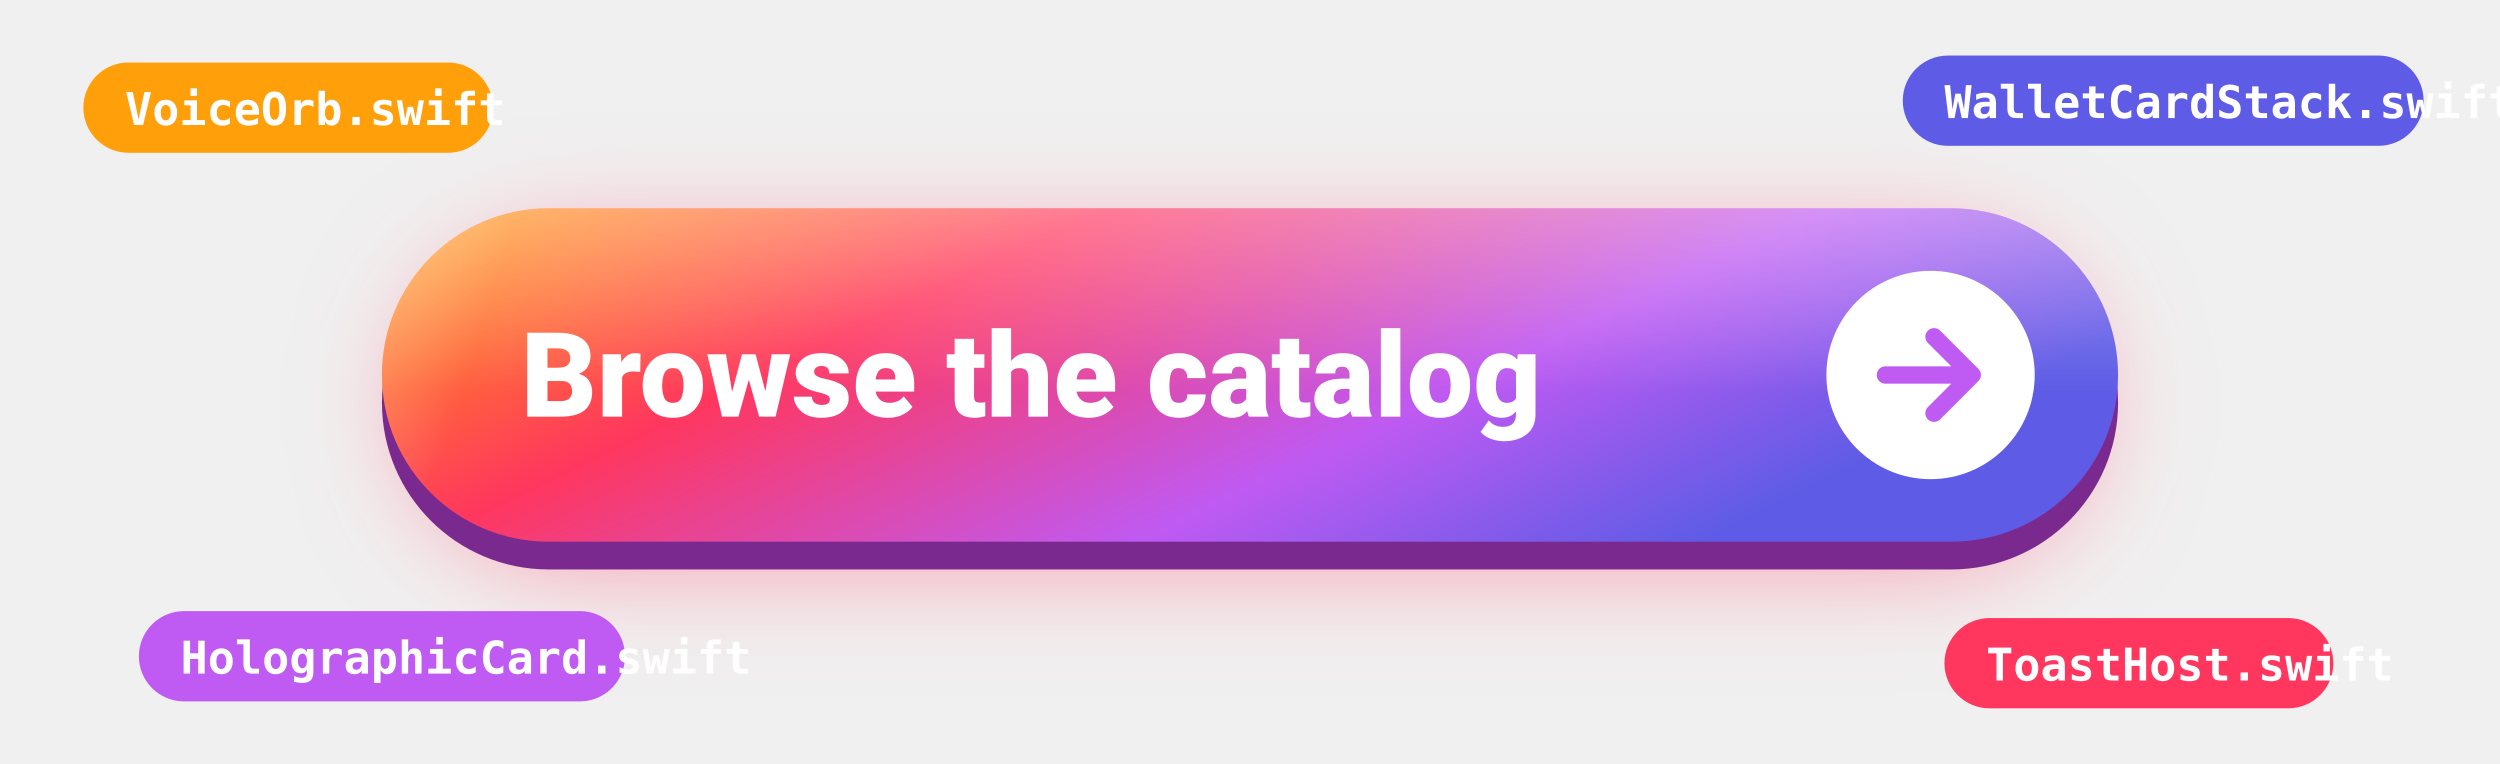
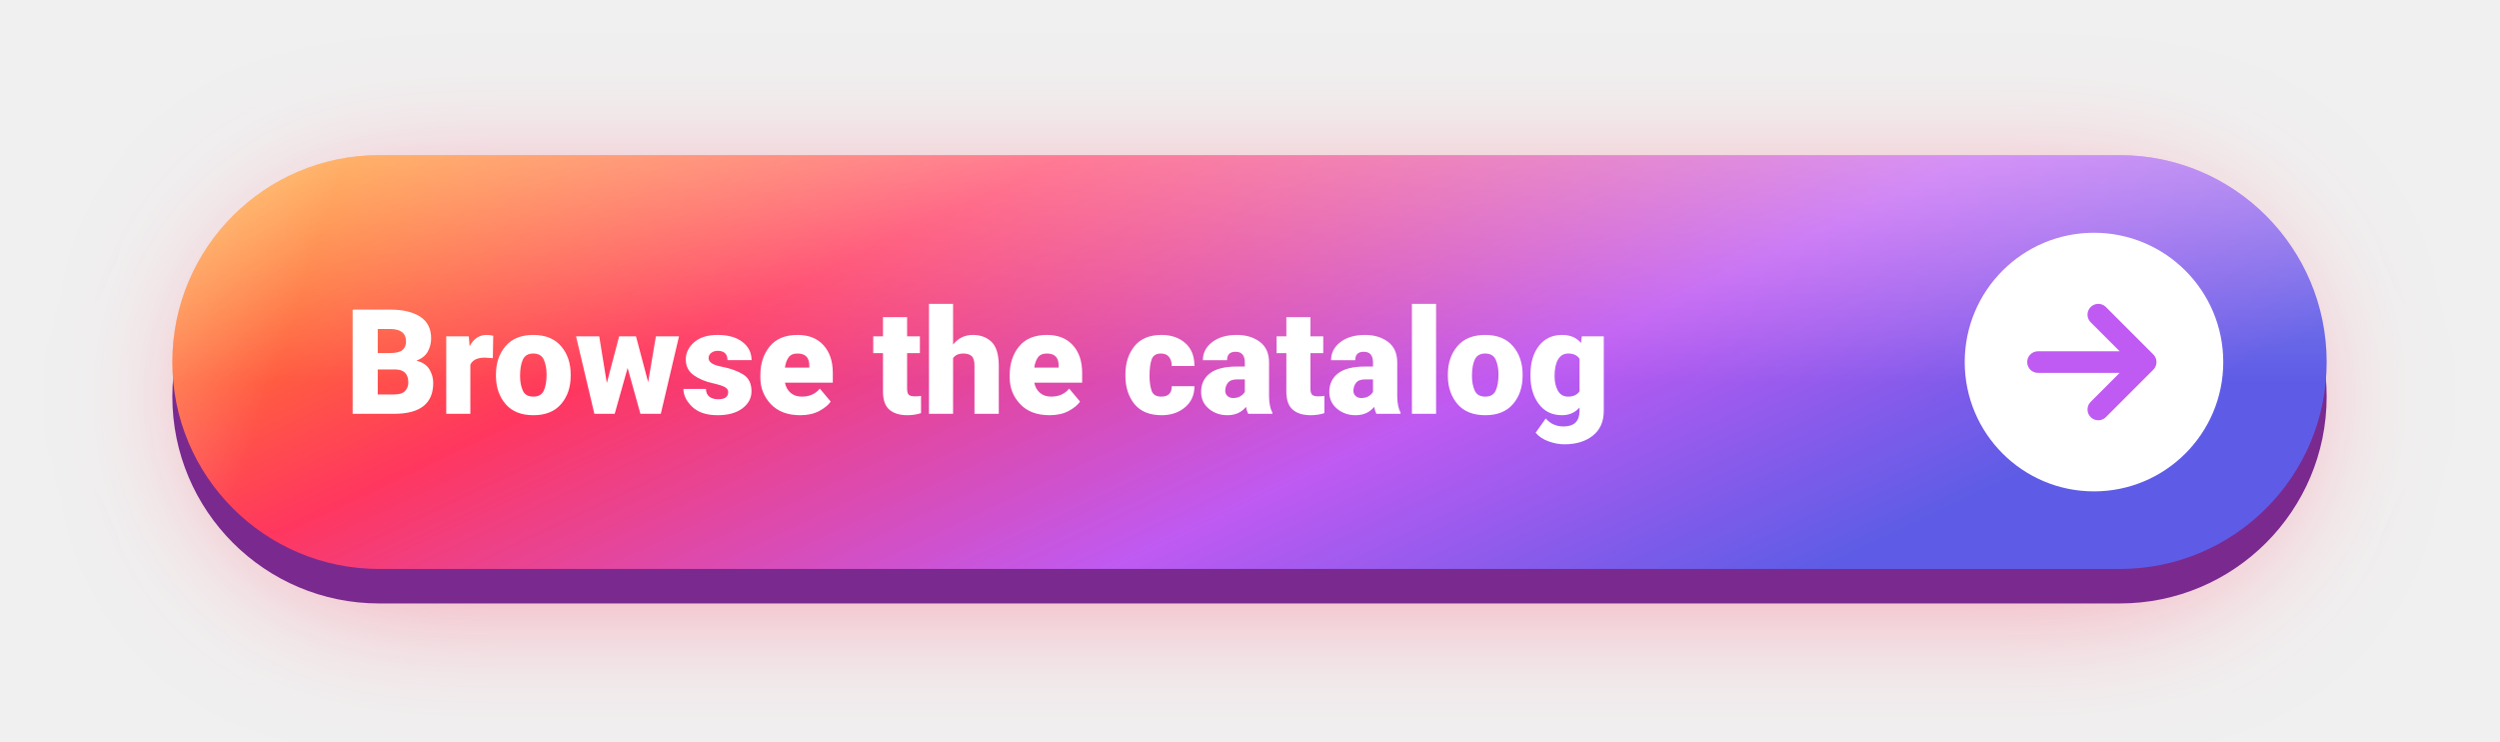
- <svg xmlns="http://www.w3.org/2000/svg" viewBox="0 0 720 220" width="720" height="220" role="img" aria-label="Browse the catalog">
+ <svg xmlns="http://www.w3.org/2000/svg" viewBox="70 24 580 172" width="580" height="172" role="img" aria-label="Browse the catalog">
  <defs>
    <linearGradient id="face" x1="0" y1="0" x2="1" y2="0.4">
      <stop offset="0" stop-color="#FF9F0A" />
      <stop offset="0.36" stop-color="#FF375F" />
      <stop offset="0.72" stop-color="#BF5AF2" />
      <stop offset="1" stop-color="#5E5CE6" />
    </linearGradient>
    <linearGradient id="gloss" x1="0" y1="0" x2="0" y2="1">
      <stop offset="0" stop-color="#FFFFFF" stop-opacity="0.34" />
      <stop offset="0.55" stop-color="#FFFFFF" stop-opacity="0" />
    </linearGradient>
    <linearGradient id="shine" x1="0" y1="0" x2="1" y2="0">
      <stop offset="0" stop-color="#FFFFFF" stop-opacity="0" />
      <stop offset="0.5" stop-color="#FFFFFF" stop-opacity="0.55" />
      <stop offset="1" stop-color="#FFFFFF" stop-opacity="0" />
    </linearGradient>
    <filter id="blur" x="-20%" y="-60%" width="140%" height="220%">
      <feGaussianBlur stdDeviation="16" />
    </filter>
    <clipPath id="pill">
      <rect x="110" y="60" width="500" height="96" rx="48" />
    </clipPath>
  </defs>
  <style>
    .label { font: 800 34px system-ui, -apple-system, "Segoe UI", Roboto, Helvetica, Arial, sans-serif; fill: #FFFFFF; }
-     .chip { font: 700 13px ui-monospace, SFMono-Regular, Menlo, Consolas, monospace; fill: #FFFFFF; }
-     .glow, .ring, .arrow, .card { transform-box: fill-box; transform-origin: center; }
+     .glow, .ring, .arrow { transform-box: fill-box; transform-origin: center; }
    .shine { transform: translateX(-200px); }
    @media (prefers-reduced-motion: reduce) {
      .shine { display: none; }
    }
    @media (prefers-reduced-motion: no-preference) {
      .glow { animation: glow 2.8s ease-in-out infinite; }
      .ring { animation: ring 2.8s ease-out infinite; }
      .shine { animation: shine 3.6s cubic-bezier(0.4, 0, 0.3, 1) infinite; }
      .arrow { animation: nudge 1.4s ease-in-out infinite; }
-       .card { animation: float 5s ease-in-out infinite; }
-       .b { animation-delay: -1.2s; }
-       .c { animation-delay: -2.4s; }
-       .d { animation-delay: -3.6s; }
    }
    @keyframes glow { 50% { opacity: 0.95; transform: scale(1.03); } }
    @keyframes ring { from { opacity: 0.7; transform: scale(1); } 70%, to { opacity: 0; transform: scale(1.07, 1.3); } }
    @keyframes shine { from { transform: translateX(-200px); } 60%, to { transform: translateX(720px); } }
    @keyframes nudge { 50% { transform: translateX(6px); } }
-     @keyframes float { 0%, 100% { transform: none; } 50% { transform: translateY(-9px); } }
  </style>
  <rect class="glow" x="118" y="70" width="484" height="92" rx="46" fill="#FF5E7E" opacity="0.6" filter="url(#blur)" />
  <rect class="ring" x="110" y="60" width="500" height="96" rx="48" fill="none" stroke="#FF7A6B" stroke-width="3" opacity="0" />
  <rect x="110" y="68" width="500" height="96" rx="48" fill="#7A2A8F" />
  <rect x="110" y="60" width="500" height="96" rx="48" fill="url(#face)" />
  <rect x="110" y="60" width="500" height="96" rx="48" fill="url(#gloss)" />
  <g clip-path="url(#pill)">
    <rect class="shine" x="0" y="40" width="170" height="140" fill="url(#shine)" transform="skewX(-18)" />
  </g>
  <text class="label" x="150" y="120" textLength="330" lengthAdjust="spacingAndGlyphs">Browse the catalog</text>
  <g class="arrow">
    <circle cx="556" cy="108" r="30" fill="#FFFFFF" />
    <path d="M543 108h24m-10-11 11 11-11 11" fill="none" stroke="#BF5AF2" stroke-width="5" stroke-linecap="round" stroke-linejoin="round" />
  </g>
-   <g transform="translate(24 18)">
-     <g class="card">
-       <rect width="118" height="26" rx="13" fill="#FF9F0A" />
-       <text class="chip" x="12" y="18" textLength="94">VoiceOrb.swift</text>
-     </g>
-   </g>
-   <g transform="translate(548 16)">
-     <g class="card b">
-       <rect width="150" height="26" rx="13" fill="#5E5CE6" />
-       <text class="chip" x="12" y="18" textLength="126">WalletCardStack.swift</text>
-     </g>
-   </g>
-   <g transform="translate(40 176)">
-     <g class="card c">
-       <rect width="140" height="26" rx="13" fill="#BF5AF2" />
-       <text class="chip" x="12" y="18" textLength="116">HolographicCard.swift</text>
-     </g>
-   </g>
-   <g transform="translate(560 178)">
-     <g class="card d">
-       <rect width="112" height="26" rx="13" fill="#FF375F" />
-       <text class="chip" x="12" y="18" textLength="88">ToastHost.swift</text>
-     </g>
-   </g>
</svg>
